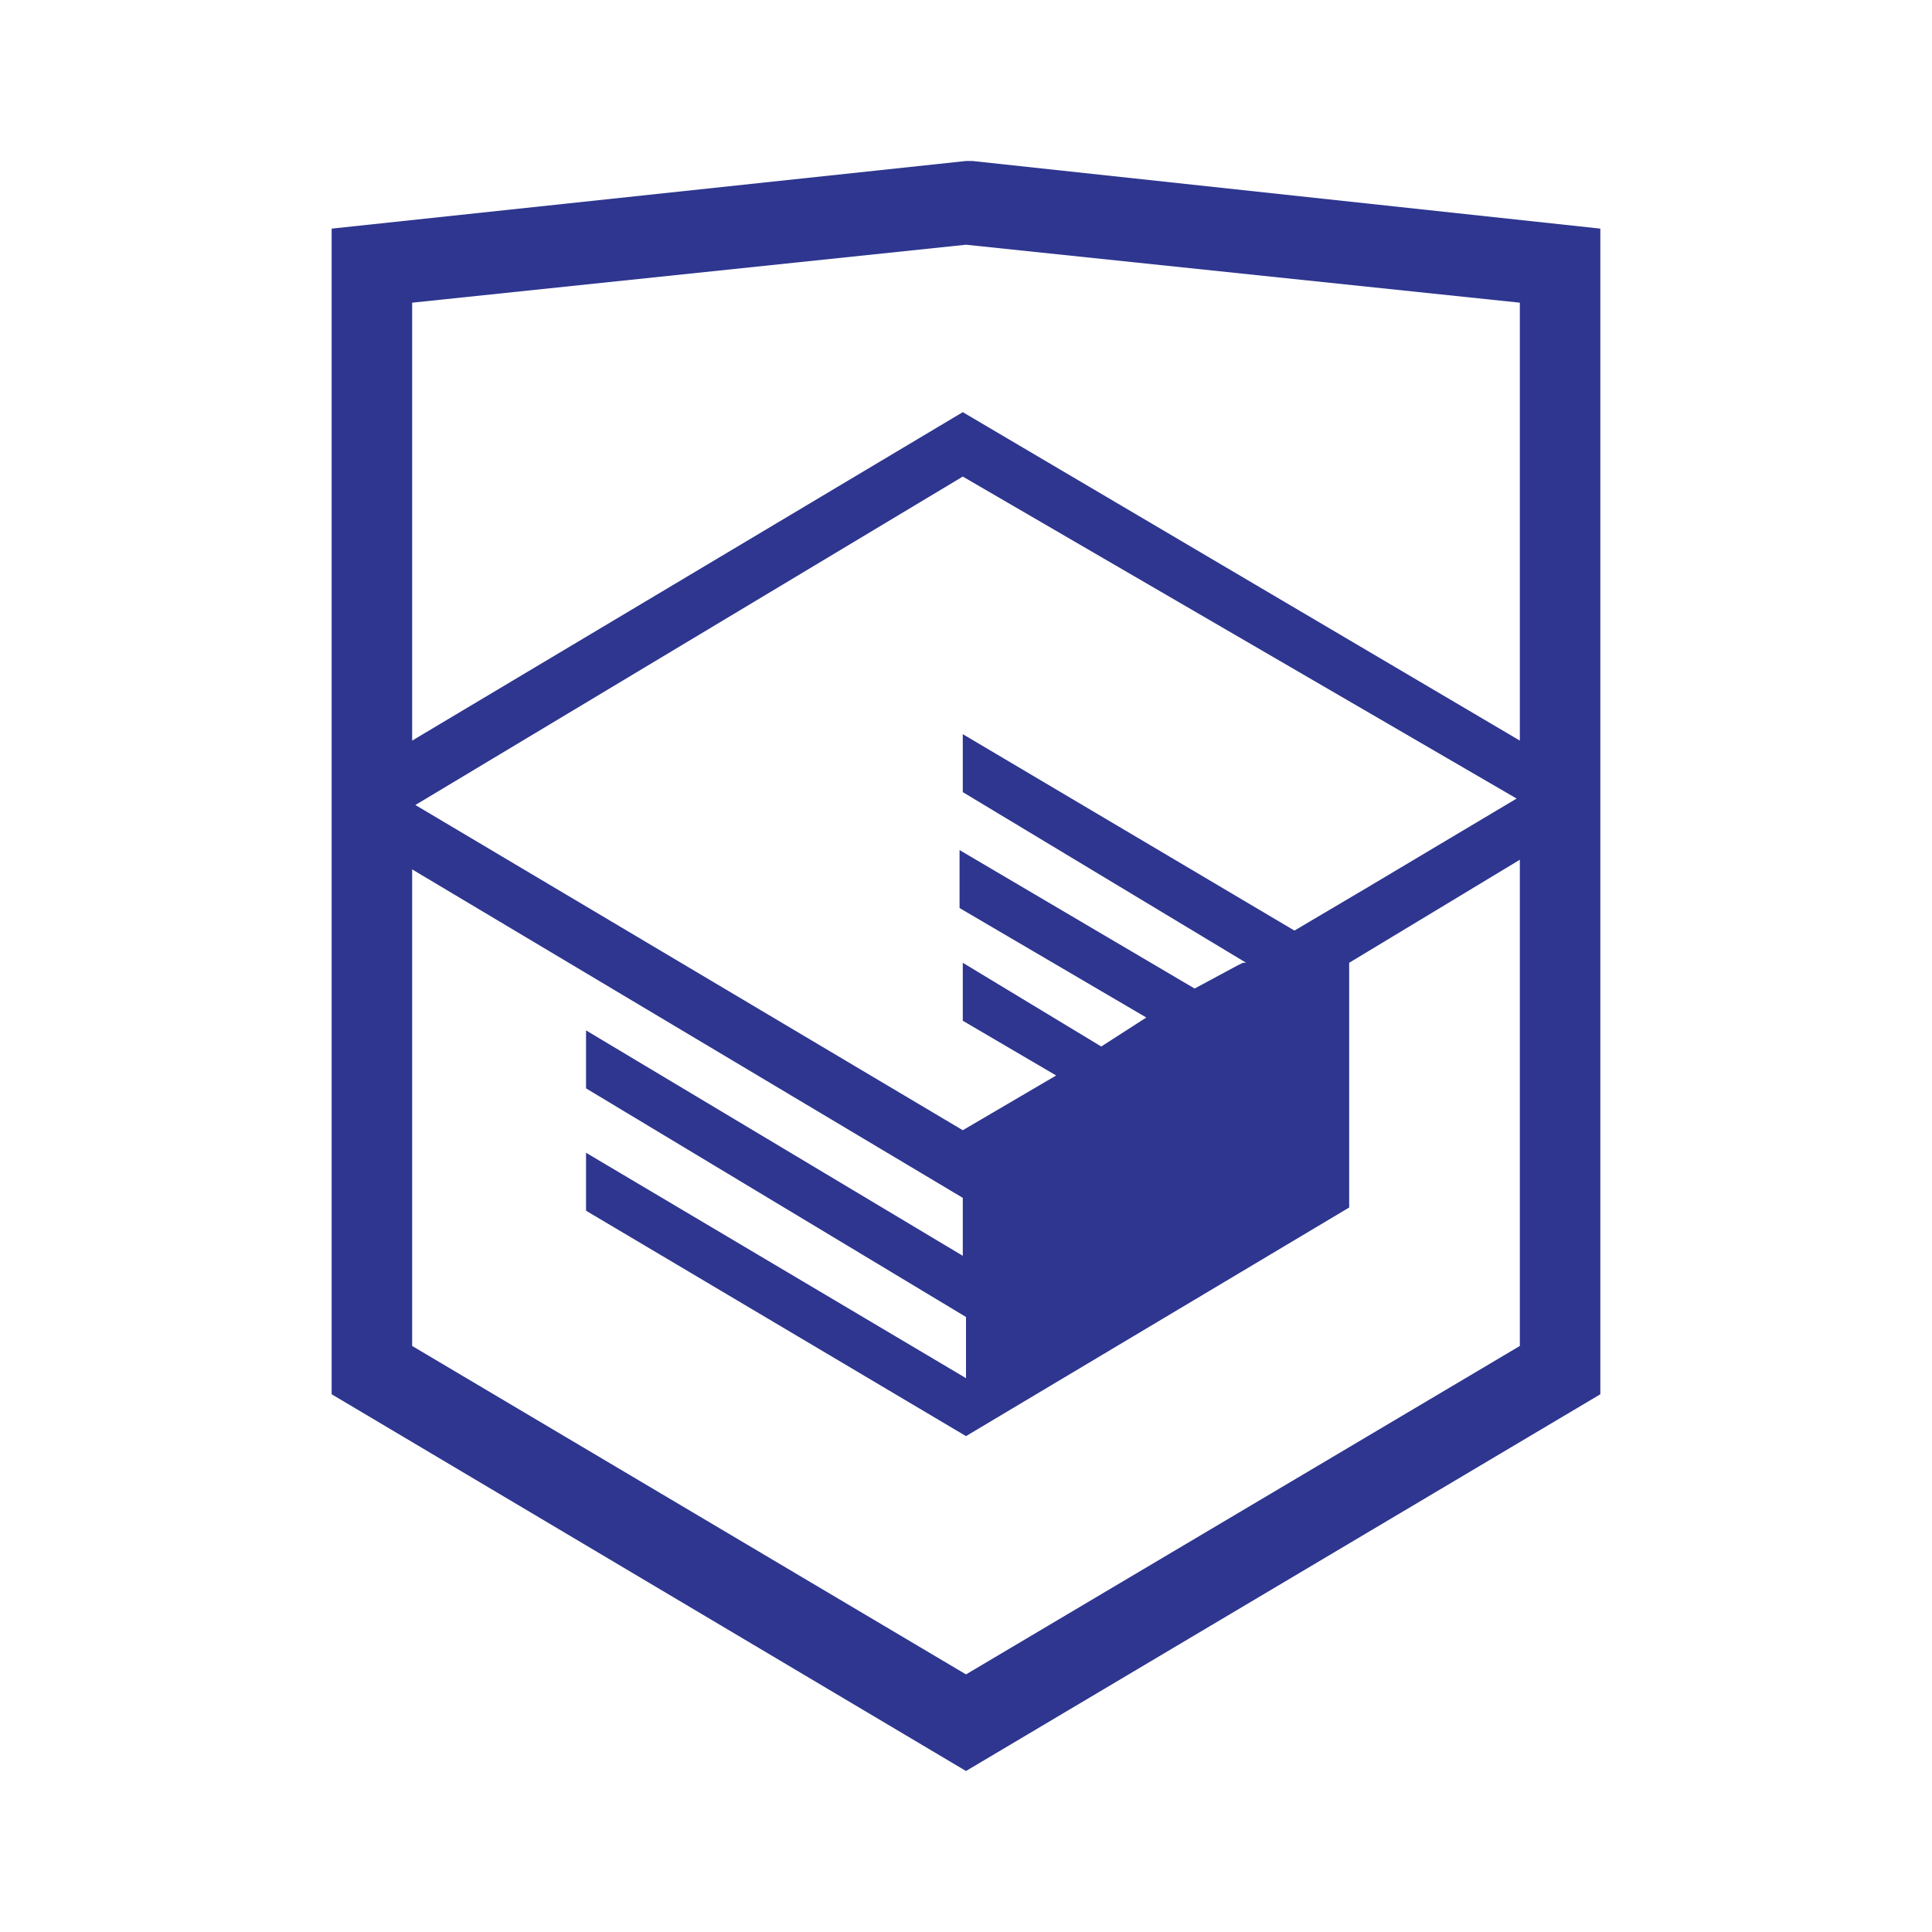
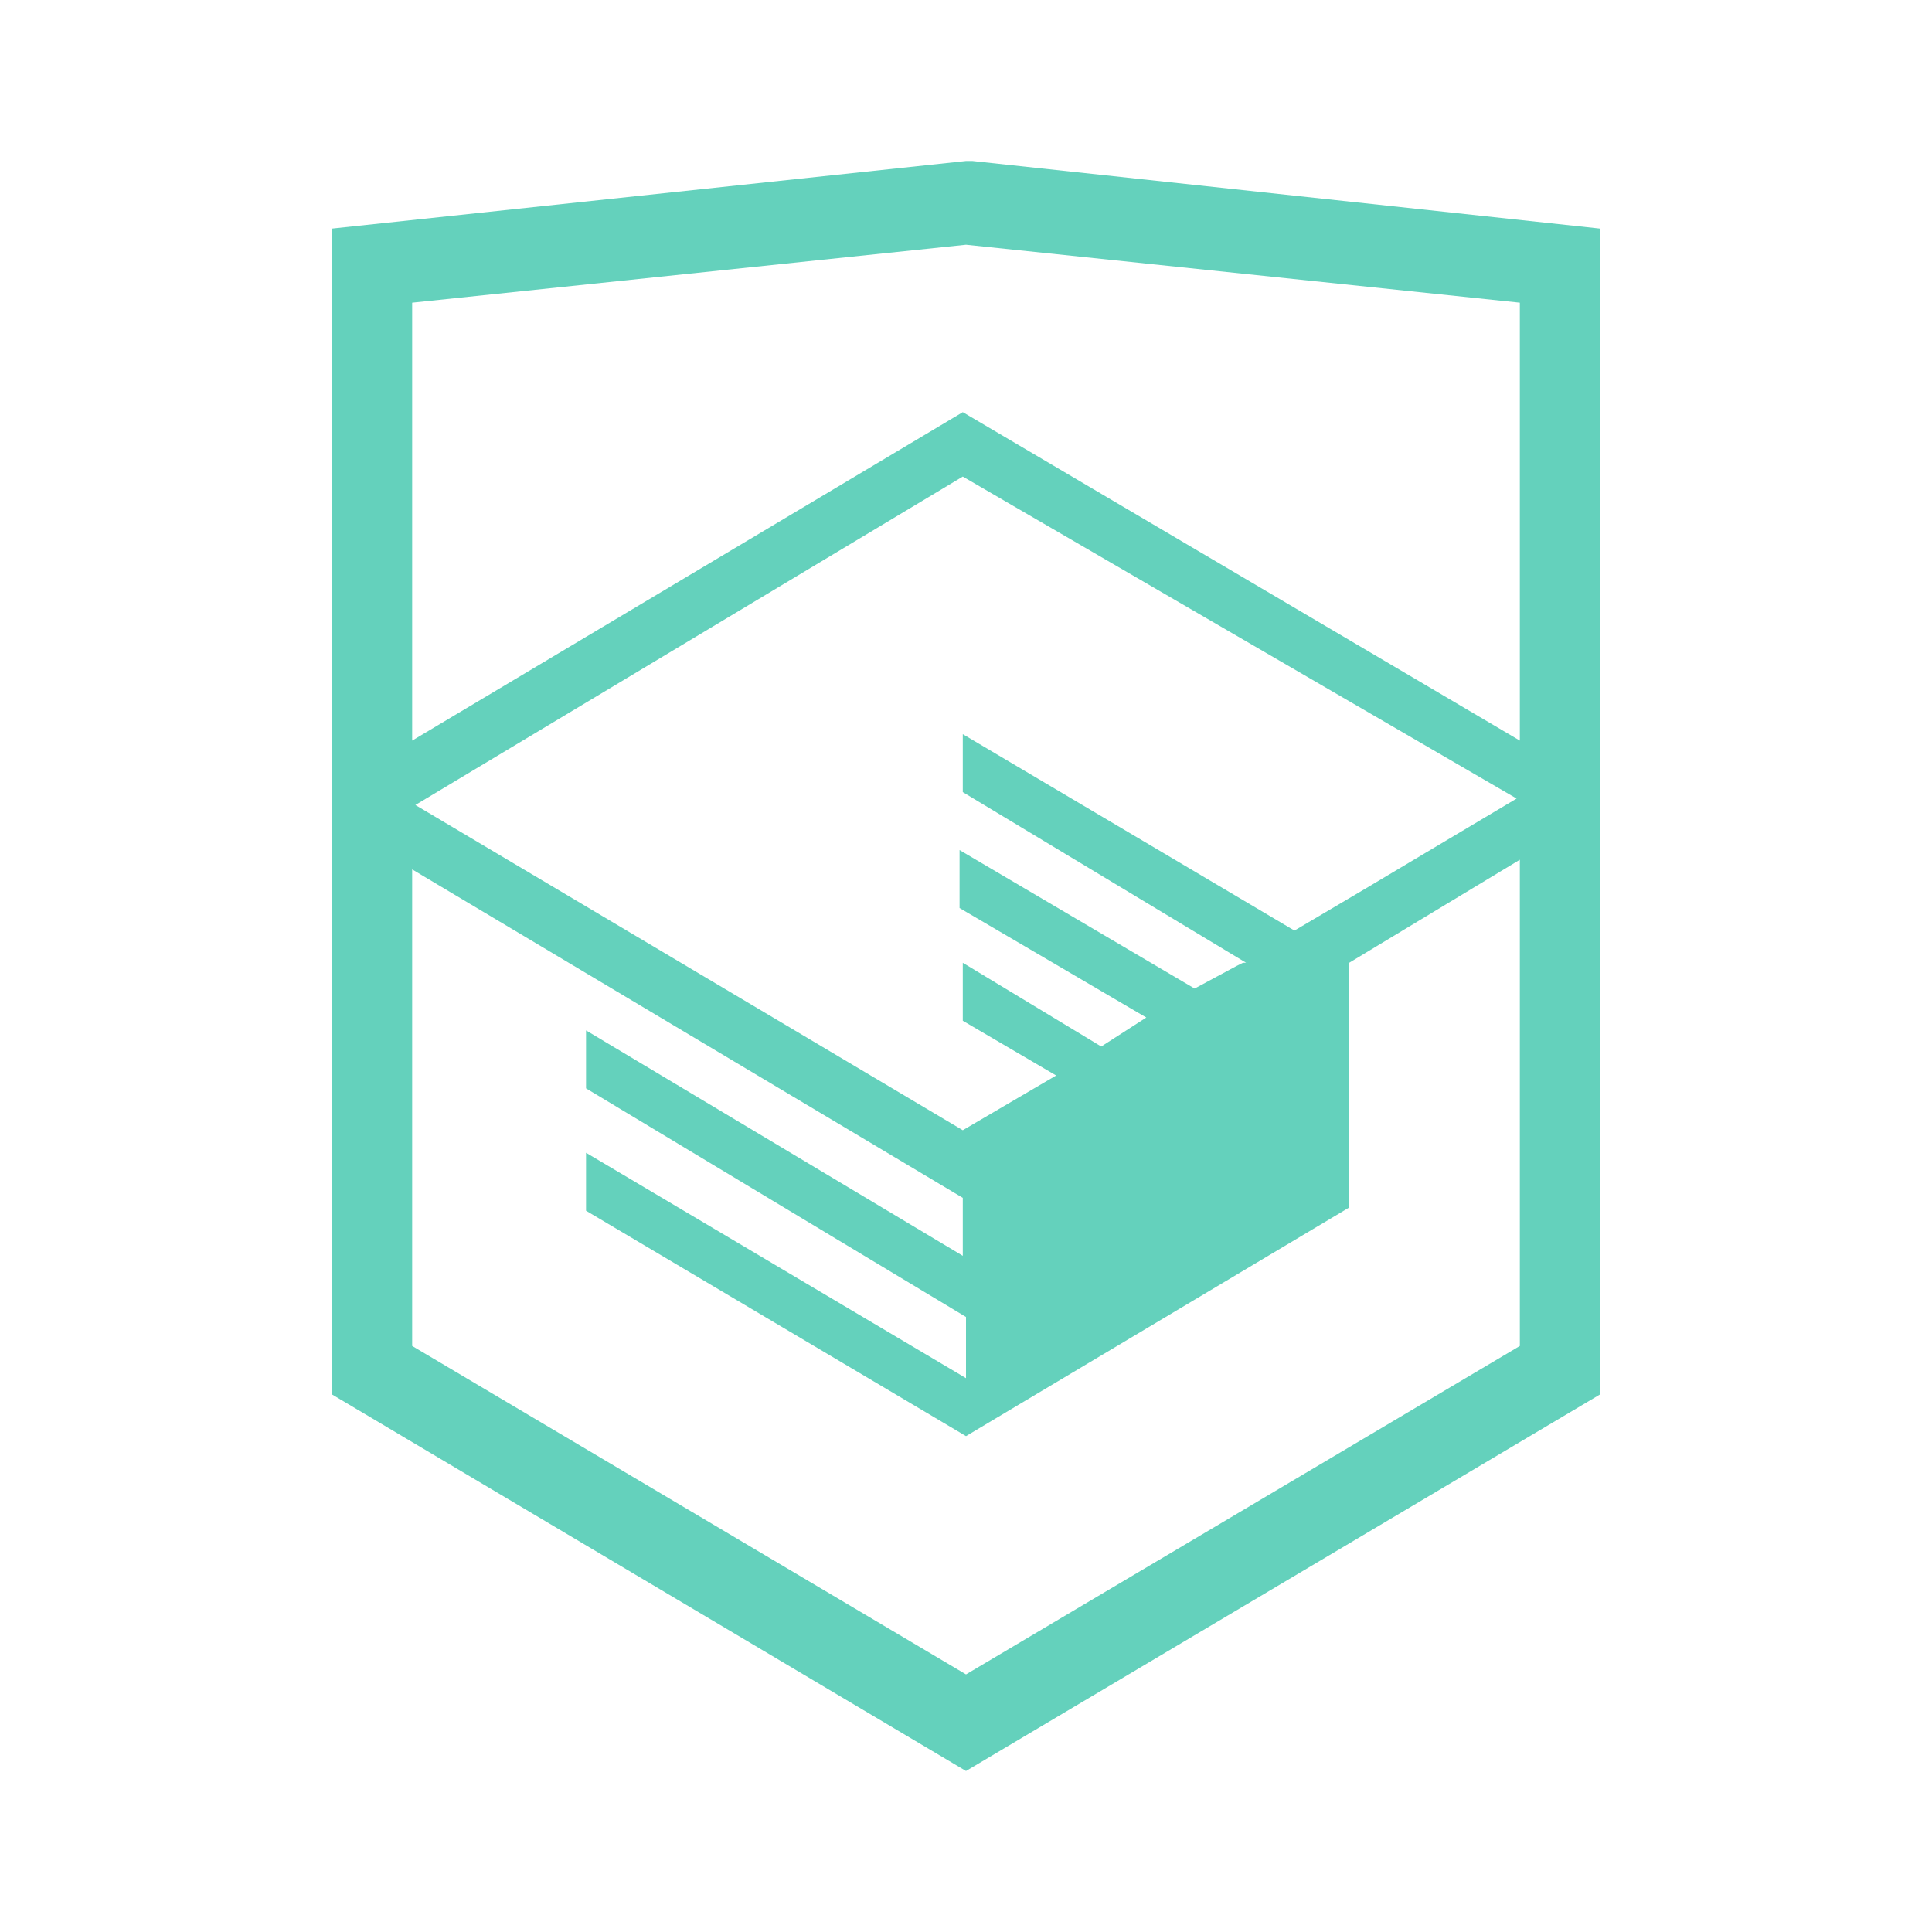
<svg xmlns="http://www.w3.org/2000/svg" viewBox="0 0 60 60">
-   <path fill="#2E368F" d="M30.2 5h-.2l-19.7 2.1v36.2l19.7 11.7 19.7-11.7v-36.2l-19.5-2.1zm17 36.8l-17.2 10.2-17.2-10.2v-14.8l17.1 10.2v1.8l-11.7-7v1.8l11.8 7.1v1.9l-11.8-7v1.8l11.8 7 11.9-7.1v-7.6l5.3-3.2v15.1zm-.1-17l-4.7 2.8-2.2 1.3-10.3-6.1v1.8l8.8 5.3h-.1l-.2.1-1.3.7-7.3-4.3v1.8l5.8 3.4-1.4.9-4.3-2.6v1.8l2.9 1.7-2.9 1.7-17-10.1 17-10.2 17.2 10zm.1-1.8l-17.3-10.2-17.1 10.2v-13.6l17.2-1.8 17.2 1.8v13.6z" />
+   <path fill="#64d1bc" d="M30.2 5h-.2l-19.7 2.1v36.2l19.7 11.7 19.7-11.7v-36.2l-19.5-2.1zm17 36.8l-17.2 10.2-17.2-10.2v-14.8l17.1 10.2v1.8l-11.7-7v1.8l11.8 7.1v1.9l-11.8-7v1.8l11.8 7 11.9-7.1v-7.6l5.3-3.2v15.1zm-.1-17l-4.7 2.8-2.2 1.3-10.3-6.1v1.8l8.8 5.3h-.1l-.2.1-1.3.7-7.3-4.3v1.8l5.8 3.4-1.4.9-4.3-2.6v1.8l2.9 1.7-2.9 1.7-17-10.1 17-10.2 17.2 10zm.1-1.8l-17.3-10.2-17.1 10.2v-13.6l17.2-1.8 17.2 1.8v13.6z" />
</svg>
